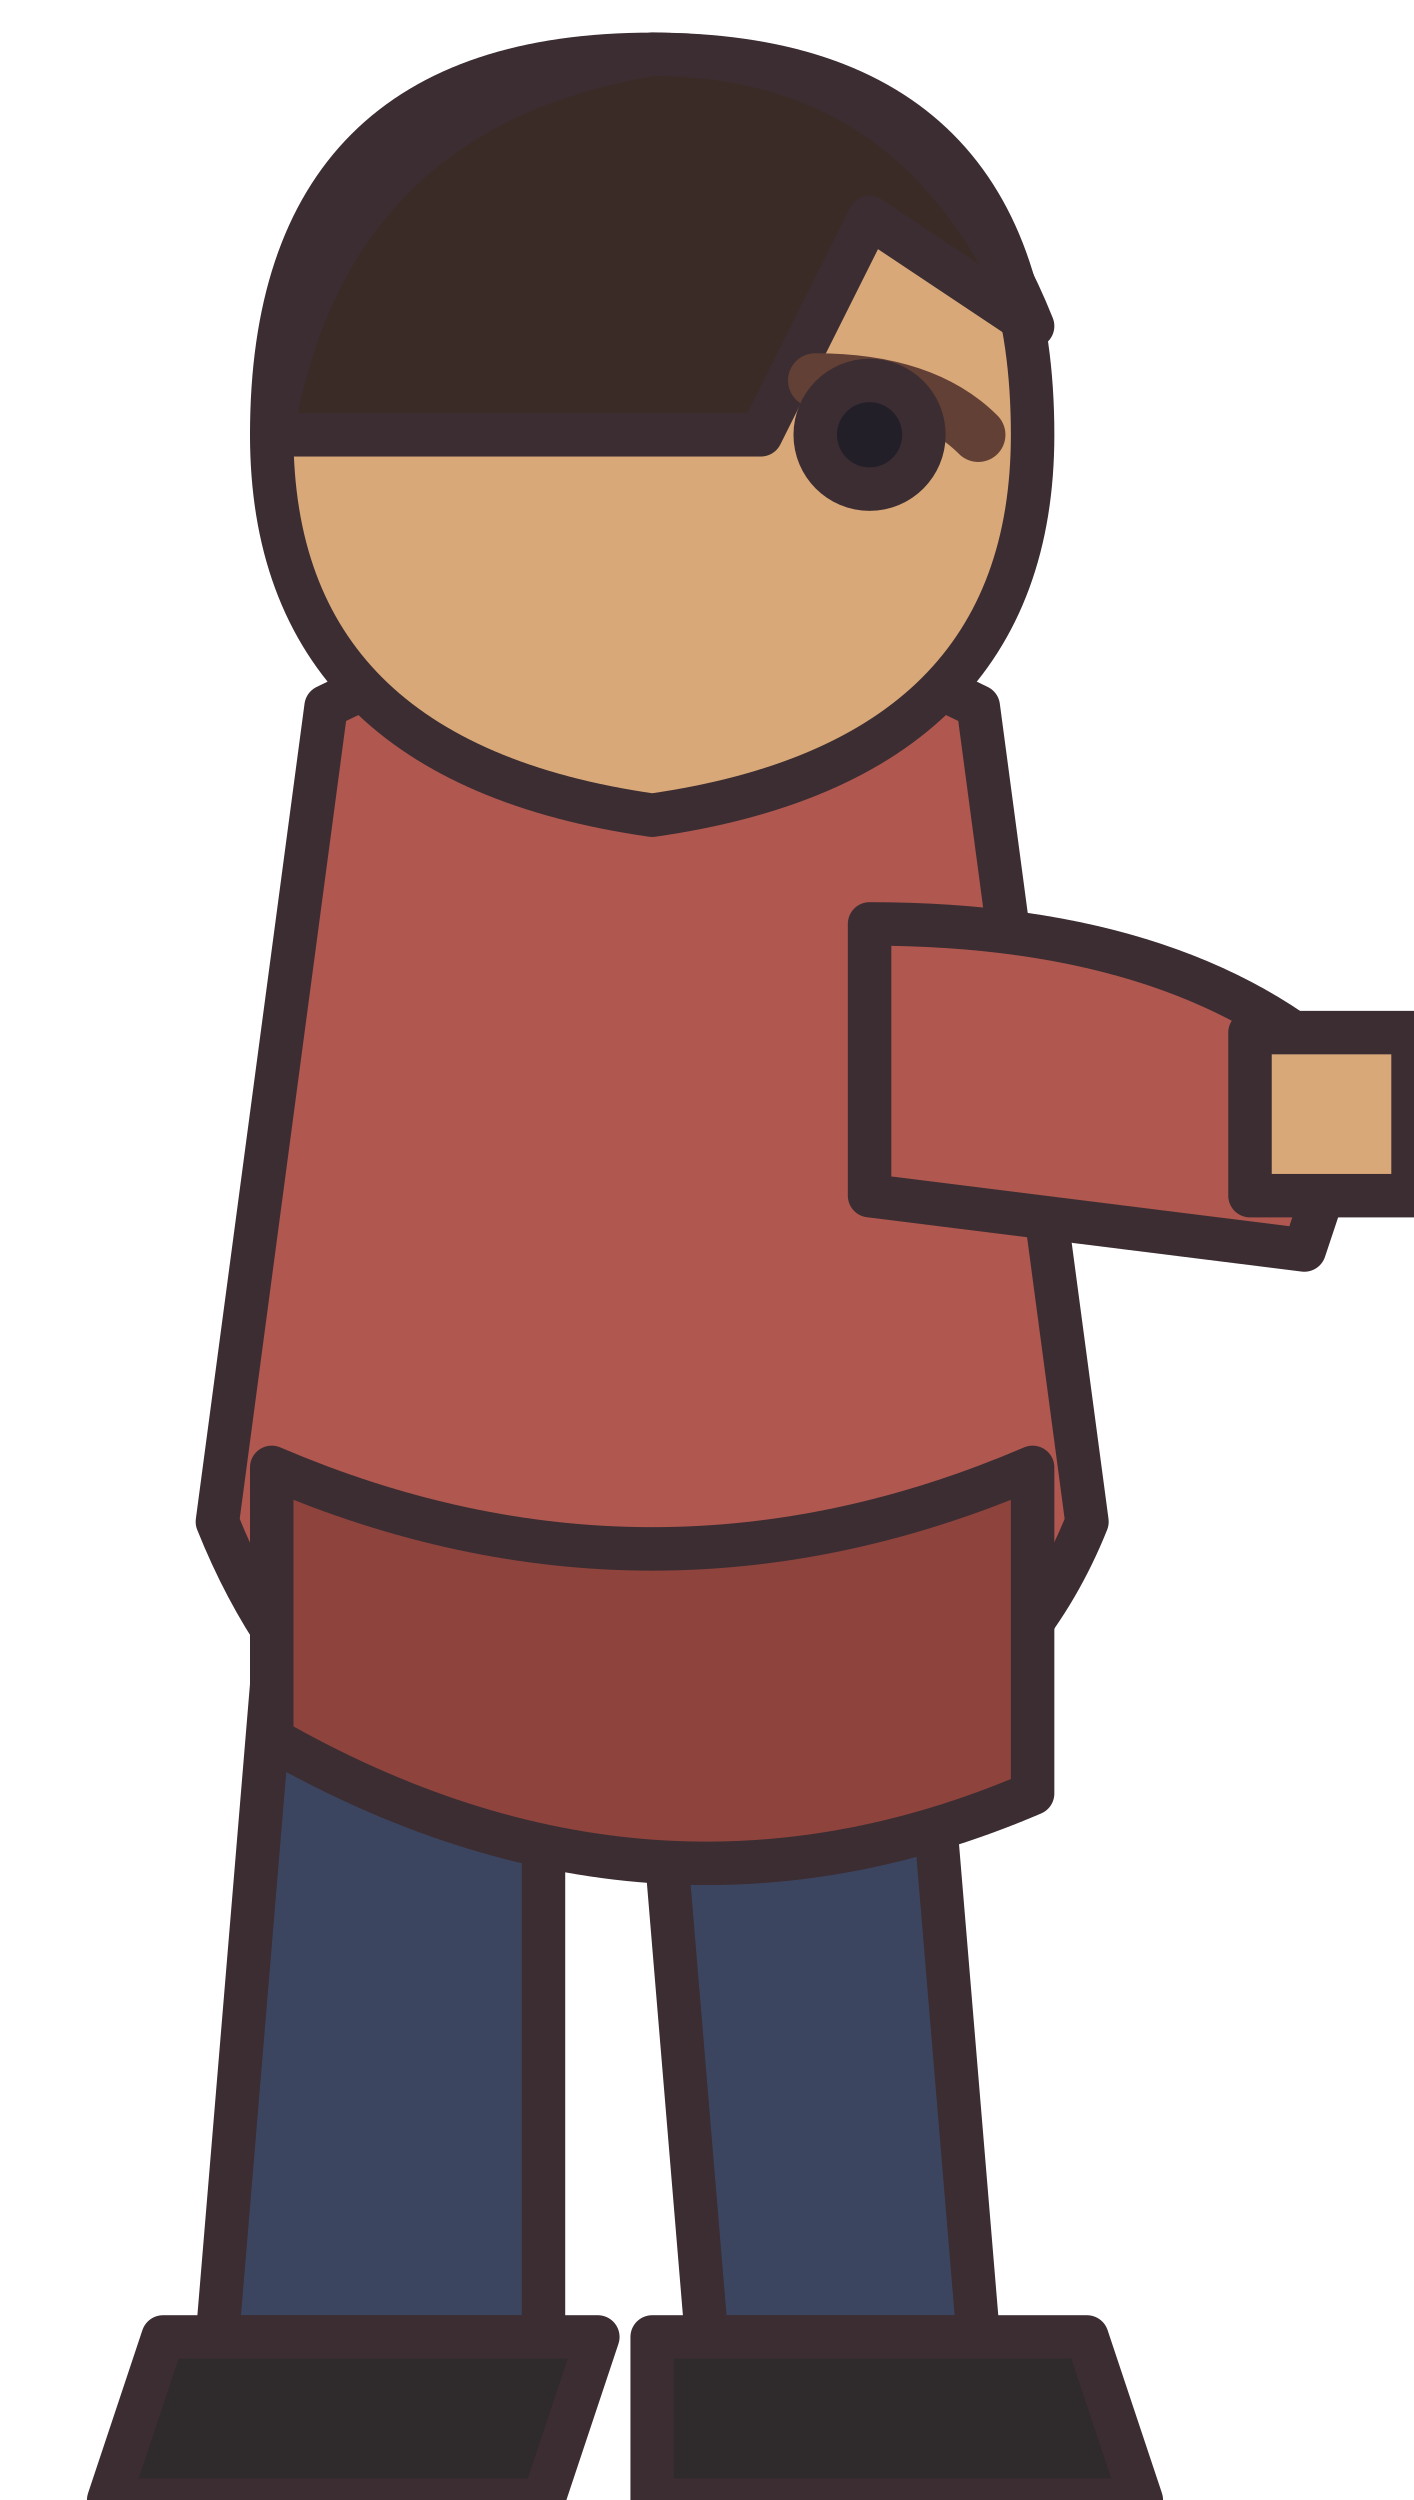
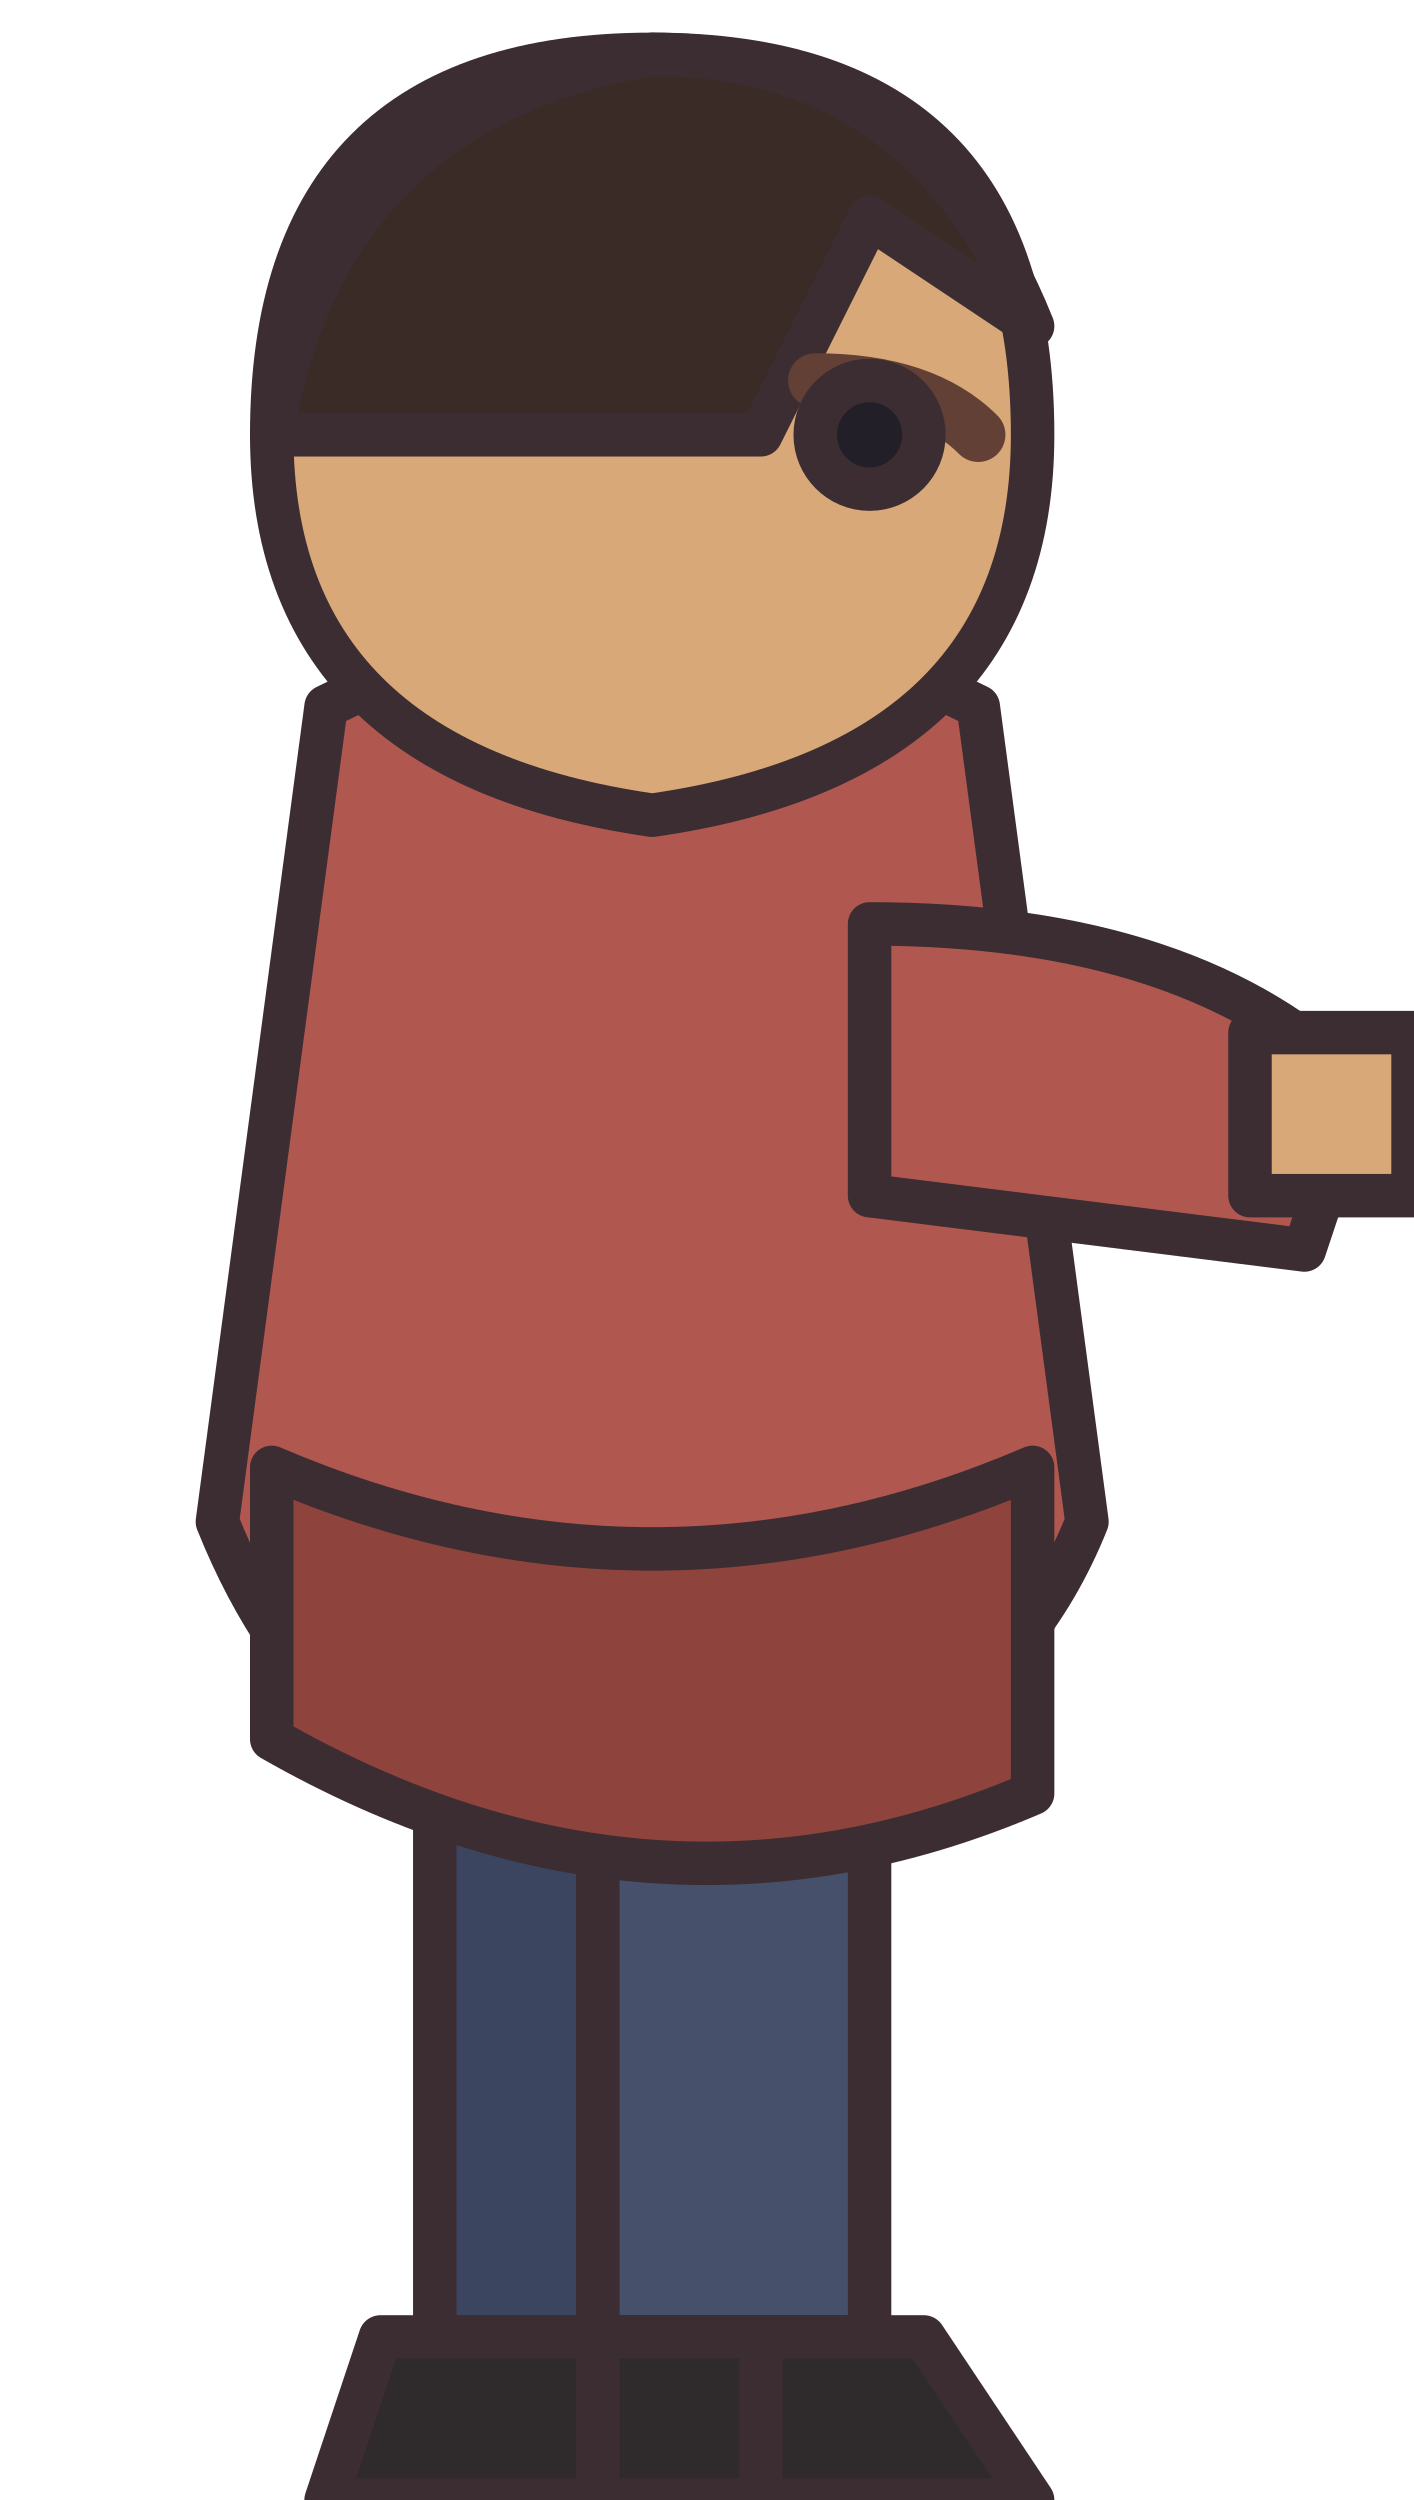
<svg xmlns="http://www.w3.org/2000/svg" width="26" height="46" viewBox="0 0 26 46" shape-rendering="geometricPrecision" stroke="#3b2d32" stroke-width="0.8" stroke-linejoin="round" stroke-linecap="round">
-   <path d="M5 31 L10 31 L10 43 L4 43 Z M12 31 L17 31 L18 43 L13 43 Z" fill="#3c4560" />
-   <path d="M3 43 L11 43 L10 46 L2 46 Z M12 43 L20 43 L21 46 L12 46 Z" fill="#2f2a2c" />
+   <path id="leg-b" d="M8 31 L13 31 L13 43 L8 43 Z" fill="#3c4560" />
+   <path id="leg-a" d="M11 31 L16 31 L16 43 L11 43 Z" fill="#46506b" />
+   <path d="M7 43 L14 43 L14 46 L6 46 Z M11 43 L17 43 L19 46 L11 46 Z" fill="#2f2a2c" />
  <path d="M6 13 Q12 10 18 13 L20 28 Q18 33 11 34 Q6 33 4 28 Z" fill="#b0574f" />
  <path d="M5 27 Q12 30 19 27 L19 33 Q12 36 5 32 Z" fill="#8e433d" />
  <path d="M16 17 Q22 17 25 20 L24 23 L16 22 Z" fill="#b0574f" />
  <path d="M23 19 L26 19 L26 22 L23 22 Z" fill="#d9a878" />
  <path d="M12 1 Q19 1 19 8 Q19 14 12 15 Q5 14 5 8 Q5 1 12 1 Z" fill="#d9a878" />
  <path d="M5 8 Q6 2 12 1 Q17 1 19 6 L16 4 L14 8 Z" fill="#3a2b26" />
  <path d="M15 7 Q17 7 18 8" fill="none" stroke="#634035" stroke-width="1" />
  <circle cx="16" cy="8" r="1" fill="#221f28" />
</svg>
